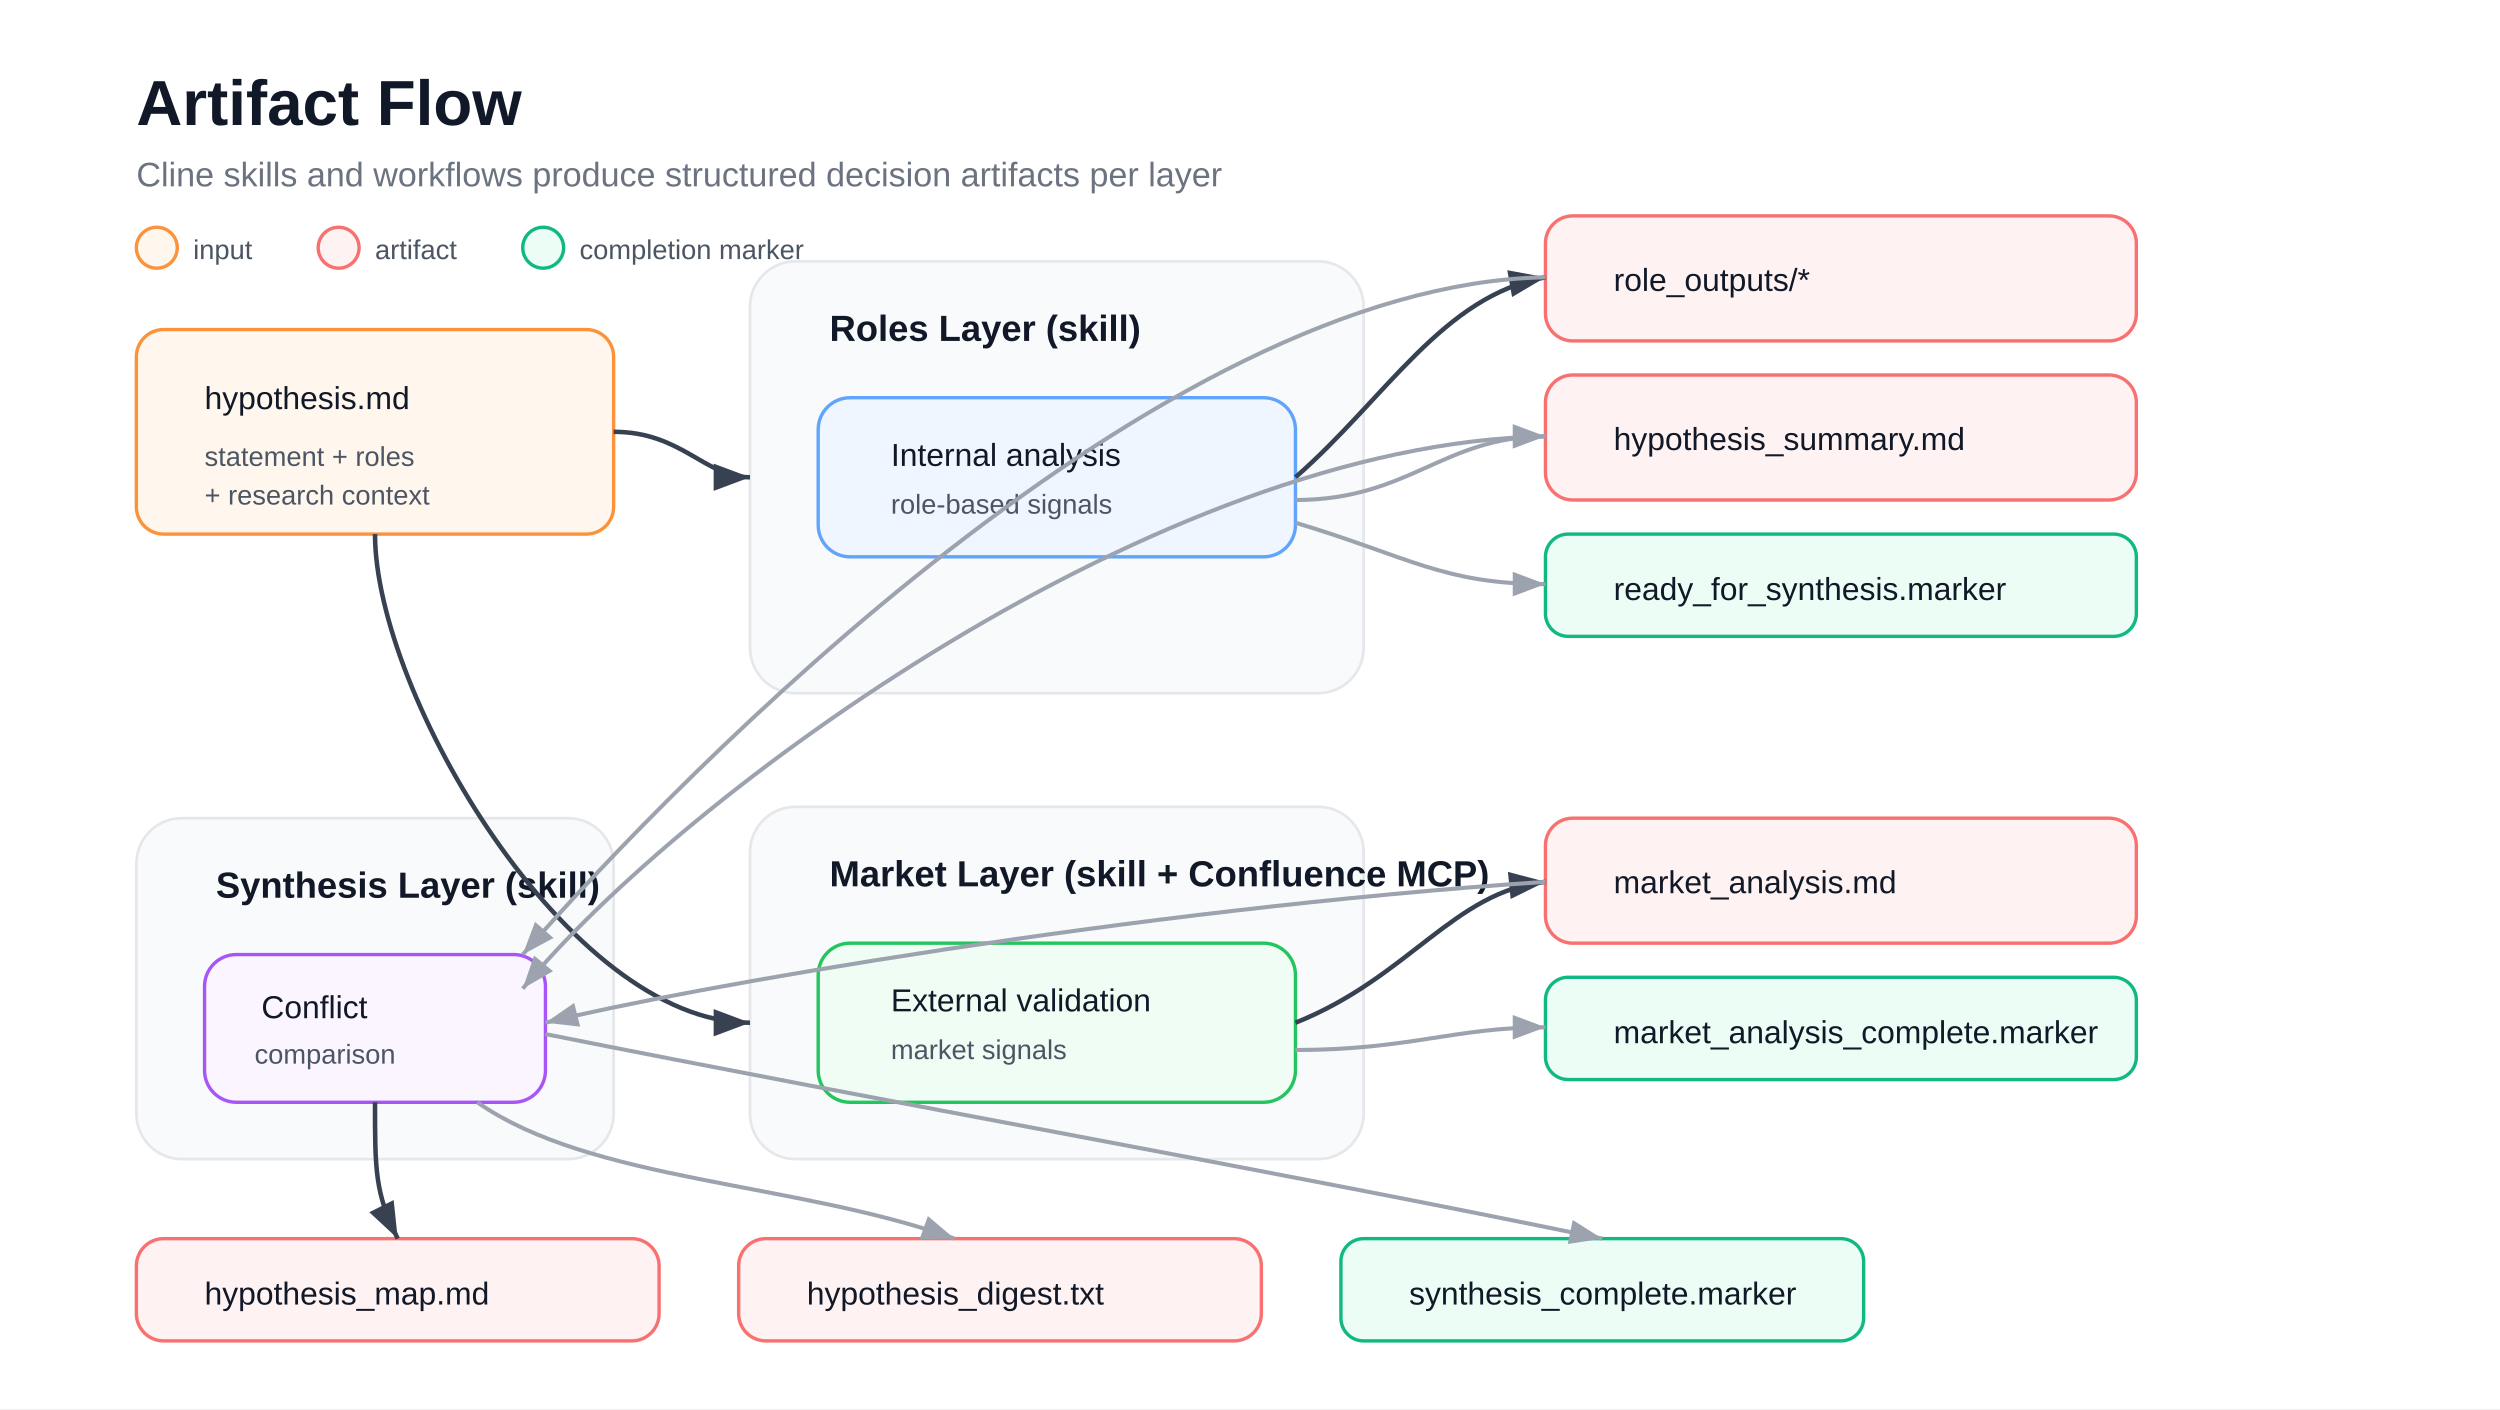
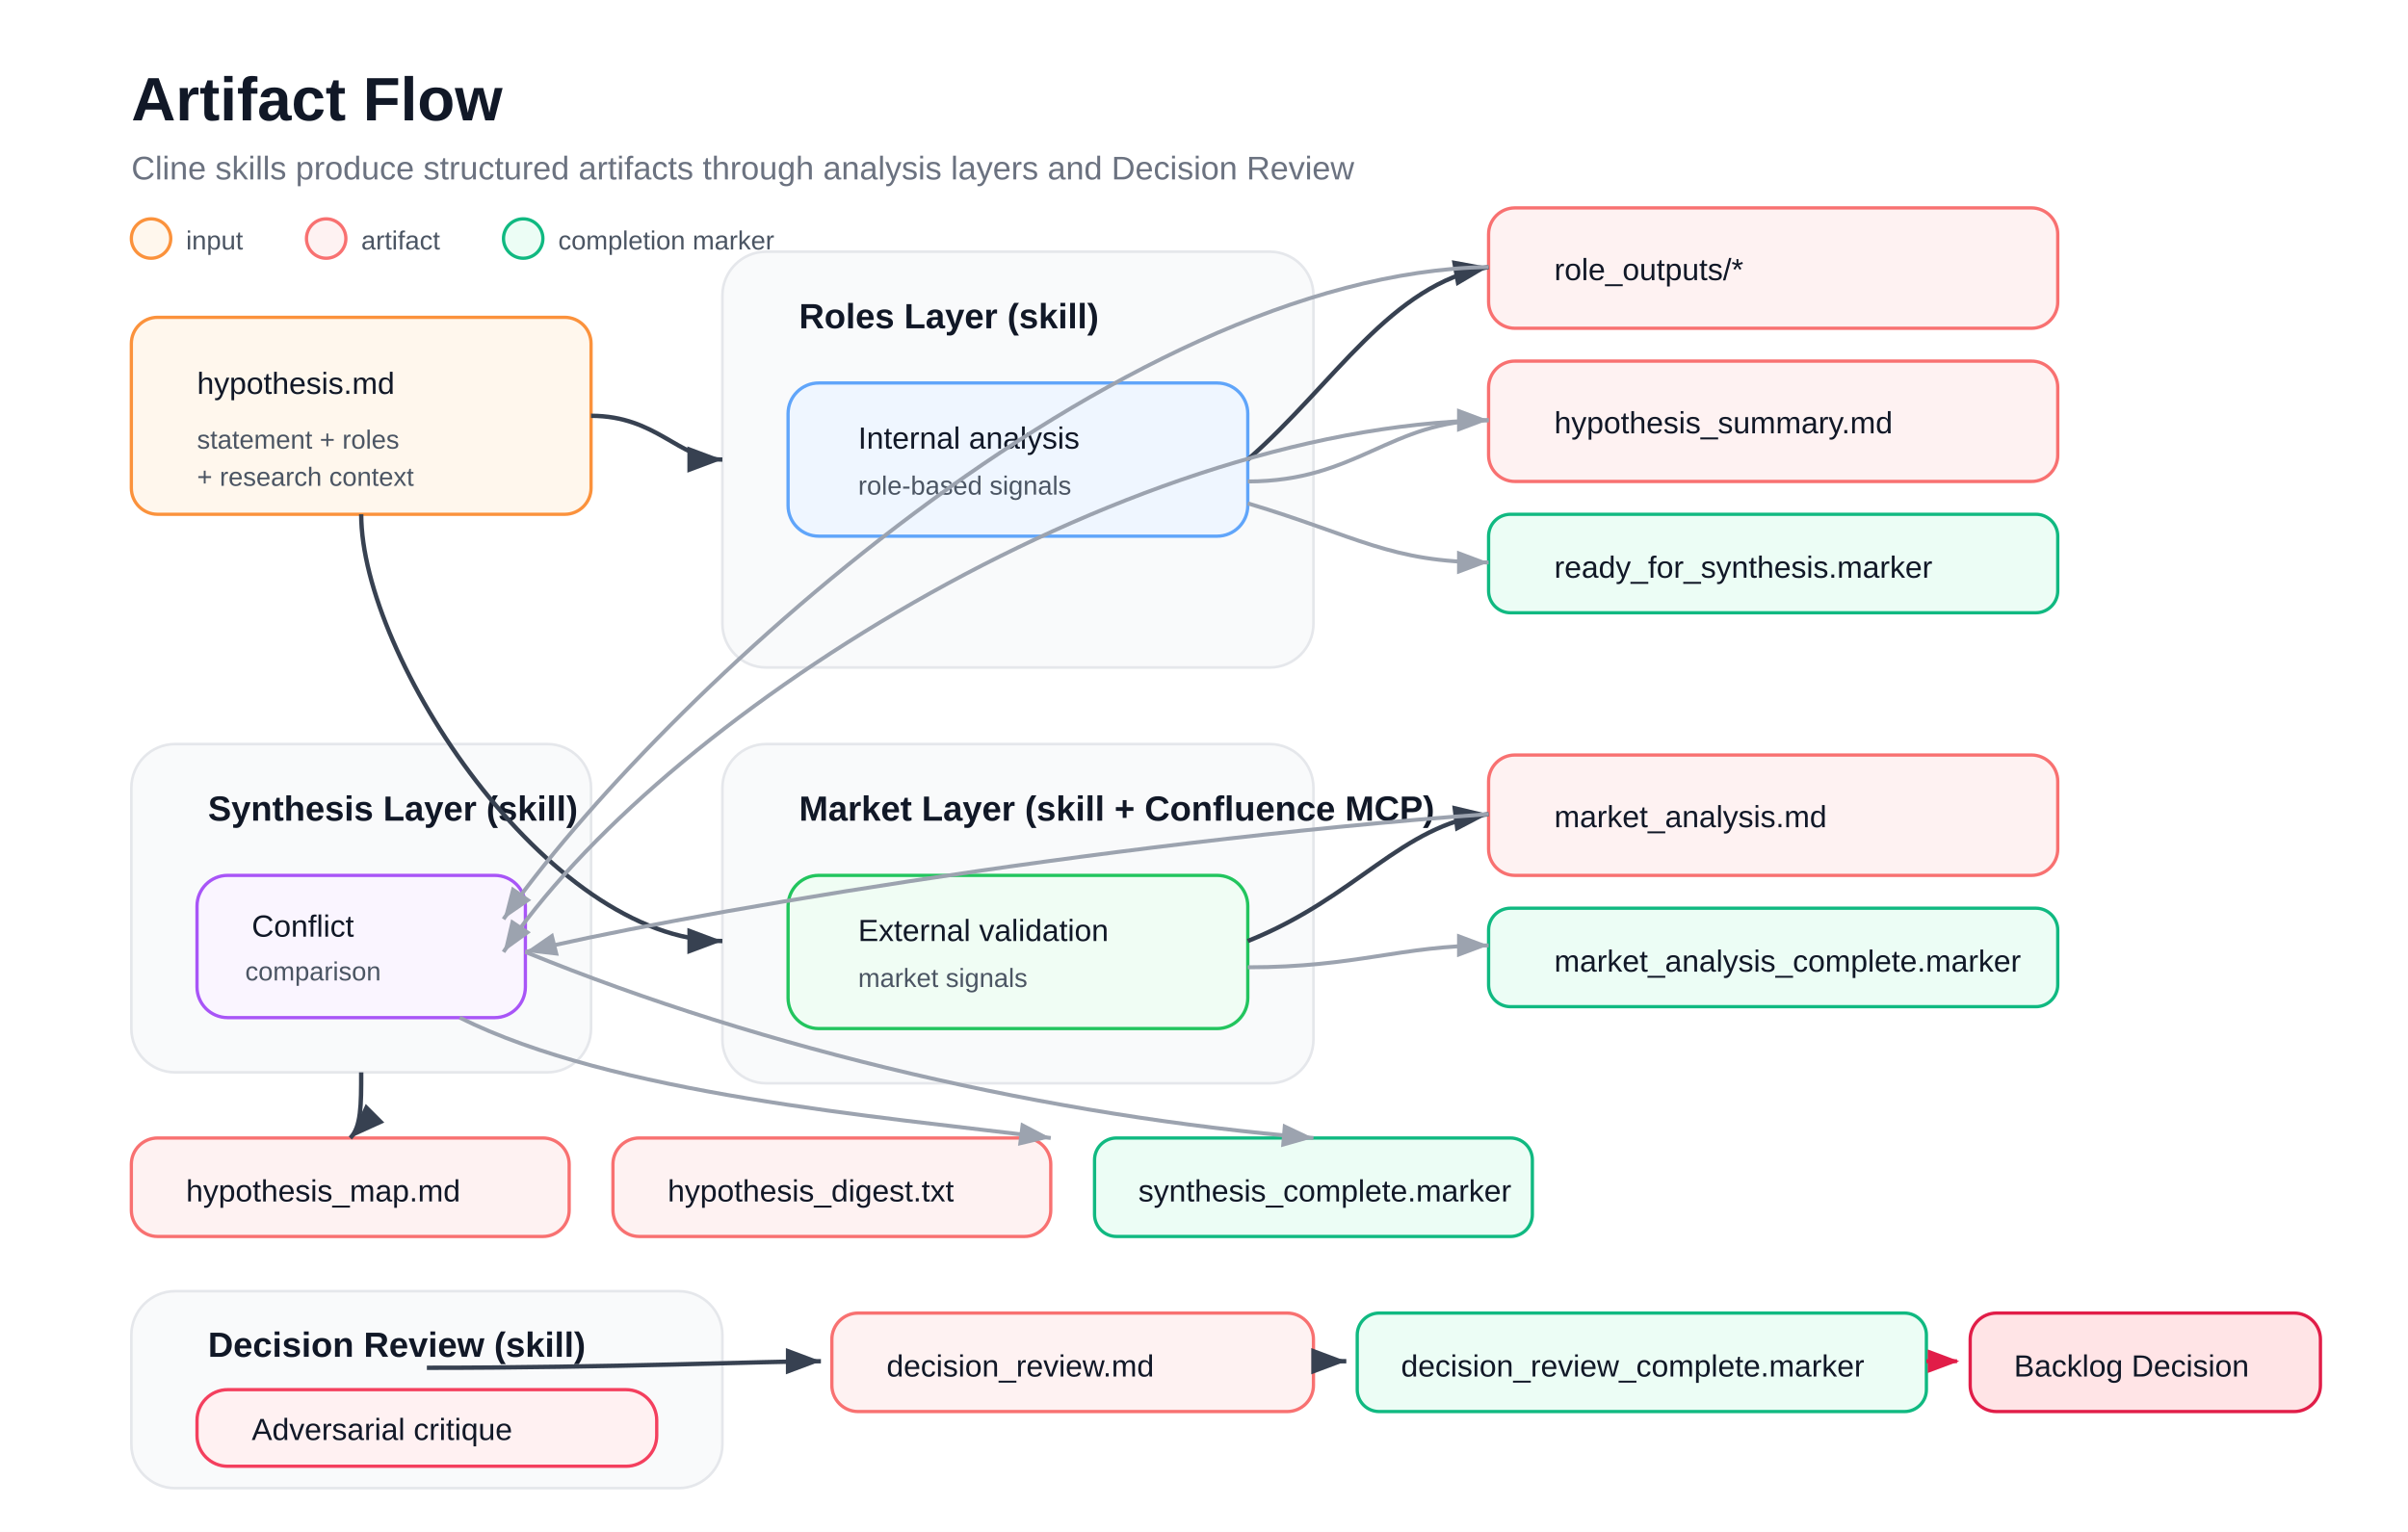
- <svg xmlns="http://www.w3.org/2000/svg" width="1100" height="620" viewBox="0 0 1100 620" role="img" aria-labelledby="title desc">
+ <svg xmlns="http://www.w3.org/2000/svg" width="1100" height="700" viewBox="0 0 1100 700" role="img" aria-labelledby="title desc">
  <defs>
    <style>
      .bg { fill: #ffffff; }
      .title { font: 700 28px Arial, sans-serif; fill: #111827; }
      .subtitle { font: 400 15px Arial, sans-serif; fill: #6b7280; }
      .layer-title { font: 700 16px Arial, sans-serif; fill: #111827; }
      .label { font: 500 14px Arial, sans-serif; fill: #111827; }
      .small { font: 400 12px Arial, sans-serif; fill: #4b5563; }
      .file { fill: #fff7ed; stroke: #fb923c; stroke-width: 1.5; rx: 12; }
      .role { fill: #eff6ff; stroke: #60a5fa; stroke-width: 1.5; rx: 14; }
      .market { fill: #f0fdf4; stroke: #22c55e; stroke-width: 1.5; rx: 14; }
      .synthesis { fill: #faf5ff; stroke: #a855f7; stroke-width: 1.5; rx: 14; }
+       .review { fill: #fff1f2; stroke: #f43f5e; stroke-width: 1.5; rx: 14; }
      .output { fill: #fef2f2; stroke: #f87171; stroke-width: 1.5; rx: 12; }
      .marker { fill: #ecfdf5; stroke: #10b981; stroke-width: 1.5; rx: 10; }
+       .human { fill: #ffe4e6; stroke: #e11d48; stroke-width: 1.5; rx: 12; }
      .arrow { stroke: #374151; stroke-width: 2; fill: none; marker-end: url(#arrowhead); }
      .soft-arrow { stroke: #9ca3af; stroke-width: 1.8; fill: none; marker-end: url(#arrowheadSoft); }
+       .dash-arrow { stroke: #e11d48; stroke-width: 1.8; stroke-dasharray: 5 4; fill: none; marker-end: url(#arrowheadRed); }
      .container { fill: #f9fafb; stroke: #e5e7eb; stroke-width: 1.2; rx: 20; }
    </style>
    <marker id="arrowhead" markerWidth="10" markerHeight="10" refX="8" refY="3" orient="auto">
      <path d="M0,0 L8,3 L0,6 Z" fill="#374151" />
    </marker>
    <marker id="arrowheadSoft" markerWidth="10" markerHeight="10" refX="8" refY="3" orient="auto">
      <path d="M0,0 L8,3 L0,6 Z" fill="#9ca3af" />
    </marker>
+     <marker id="arrowheadRed" markerWidth="10" markerHeight="10" refX="8" refY="3" orient="auto">
+       <path d="M0,0 L8,3 L0,6 Z" fill="#e11d48" />
+     </marker>
  </defs>
-   <rect class="bg" x="0" y="0" width="1100" height="620" />
+   <rect class="bg" x="0" y="0" width="1100" height="700" />
  <text class="title" x="60" y="55">Artifact Flow</text>
-   <text class="subtitle" x="60" y="82">Cline skills and workflows produce structured decision artifacts per layer</text>
+   <text class="subtitle" x="60" y="82">Cline skills produce structured artifacts through analysis layers and Decision Review</text>
  <rect class="file" x="60" y="145" width="210" height="90" />
  <text class="label" x="90" y="180">hypothesis.md</text>
  <text class="small" x="90" y="205">statement + roles</text>
  <text class="small" x="90" y="222">+ research context</text>
  <rect class="container" x="330" y="115" width="270" height="190" />
  <text class="layer-title" x="365" y="150">Roles Layer (skill)</text>
  <rect class="role" x="360" y="175" width="210" height="70" />
  <text class="label" x="392" y="205">Internal analysis</text>
  <text class="small" x="392" y="226">role-based signals</text>
  <rect class="output" x="680" y="95" width="260" height="55" />
  <text class="label" x="710" y="128">role_outputs/*</text>
  <rect class="output" x="680" y="165" width="260" height="55" />
  <text class="label" x="710" y="198">hypothesis_summary.md</text>
  <rect class="marker" x="680" y="235" width="260" height="45" />
  <text class="label" x="710" y="264">ready_for_synthesis.marker</text>
-   <rect class="container" x="330" y="355" width="270" height="155" />
-   <text class="layer-title" x="365" y="390">Market Layer (skill + Confluence MCP)</text>
-   <rect class="market" x="360" y="415" width="210" height="70" />
-   <text class="label" x="392" y="445">External validation</text>
-   <text class="small" x="392" y="466">market signals</text>
-   <rect class="output" x="680" y="360" width="260" height="55" />
-   <text class="label" x="710" y="393">market_analysis.md</text>
-   <rect class="marker" x="680" y="430" width="260" height="45" />
-   <text class="label" x="710" y="459">market_analysis_complete.marker</text>
-   <rect class="container" x="60" y="360" width="210" height="150" />
-   <text class="layer-title" x="95" y="395">Synthesis Layer (skill)</text>
-   <rect class="synthesis" x="90" y="420" width="150" height="65" />
-   <text class="label" x="115" y="448">Conflict</text>
-   <text class="small" x="112" y="468">comparison</text>
-   <rect class="output" x="60" y="545" width="230" height="45" />
-   <text class="label" x="90" y="574">hypothesis_map.md</text>
-   <rect class="output" x="325" y="545" width="230" height="45" />
-   <text class="label" x="355" y="574">hypothesis_digest.txt</text>
-   <rect class="marker" x="590" y="545" width="230" height="45" />
-   <text class="label" x="620" y="574">synthesis_complete.marker</text>
+   <rect class="container" x="330" y="340" width="270" height="155" />
+   <text class="layer-title" x="365" y="375">Market Layer (skill + Confluence MCP)</text>
+   <rect class="market" x="360" y="400" width="210" height="70" />
+   <text class="label" x="392" y="430">External validation</text>
+   <text class="small" x="392" y="451">market signals</text>
+   <rect class="output" x="680" y="345" width="260" height="55" />
+   <text class="label" x="710" y="378">market_analysis.md</text>
+   <rect class="marker" x="680" y="415" width="260" height="45" />
+   <text class="label" x="710" y="444">market_analysis_complete.marker</text>
+   <rect class="container" x="60" y="340" width="210" height="150" />
+   <text class="layer-title" x="95" y="375">Synthesis Layer (skill)</text>
+   <rect class="synthesis" x="90" y="400" width="150" height="65" />
+   <text class="label" x="115" y="428">Conflict</text>
+   <text class="small" x="112" y="448">comparison</text>
+   <rect class="output" x="60" y="520" width="200" height="45" />
+   <text class="label" x="85" y="549">hypothesis_map.md</text>
+   <rect class="output" x="280" y="520" width="200" height="45" />
+   <text class="label" x="305" y="549">hypothesis_digest.txt</text>
+   <rect class="marker" x="500" y="520" width="200" height="45" />
+   <text class="label" x="520" y="549">synthesis_complete.marker</text>
+   <rect class="container" x="60" y="590" width="270" height="90" />
+   <text class="layer-title" x="95" y="620">Decision Review (skill)</text>
+   <rect class="review" x="90" y="635" width="210" height="35" />
+   <text class="label" x="115" y="658">Adversarial critique</text>
+   <rect class="output" x="380" y="600" width="220" height="45" />
+   <text class="label" x="405" y="629">decision_review.md</text>
+   <rect class="marker" x="620" y="600" width="260" height="45" />
+   <text class="label" x="640" y="629">decision_review_complete.marker</text>
+   <rect class="human" x="900" y="600" width="160" height="45" />
+   <text class="label" x="920" y="629">Backlog Decision</text>
  <path class="arrow" d="M270 190 C300 190, 310 210, 330 210" />
  <path class="arrow" d="M570 210 C610 175, 635 130, 680 122" />
  <path class="soft-arrow" d="M570 220 C620 220, 635 192, 680 192" />
  <path class="soft-arrow" d="M570 230 C620 245, 635 257, 680 257" />
-   <path class="arrow" d="M165 235 C165 305, 250 450, 330 450" />
-   <path class="arrow" d="M570 450 C620 430, 640 392, 680 388" />
-   <path class="soft-arrow" d="M570 462 C620 462, 640 452, 680 452" />
-   <path class="soft-arrow" d="M680 122 C510 125, 300 340, 230 420" />
-   <path class="soft-arrow" d="M680 192 C510 195, 300 350, 230 435" />
-   <path class="soft-arrow" d="M680 388 C500 400, 300 435, 240 450" />
-   <path class="arrow" d="M165 485 C165 515, 165 525, 175 545" />
-   <path class="soft-arrow" d="M210 485 C260 520, 350 520, 420 545" />
-   <path class="soft-arrow" d="M240 455 C390 485, 560 515, 705 545" />
+   <path class="arrow" d="M165 235 C165 300, 250 430, 330 430" />
+   <path class="arrow" d="M570 430 C620 410, 640 377, 680 372" />
+   <path class="soft-arrow" d="M570 442 C620 442, 640 432, 680 432" />
+   <path class="soft-arrow" d="M680 122 C510 125, 300 320, 230 420" />
+   <path class="soft-arrow" d="M680 192 C510 195, 300 330, 230 435" />
+   <path class="soft-arrow" d="M680 372 C500 385, 300 420, 240 435" />
+   <path class="arrow" d="M165 490 C165 505, 165 515, 160 520" />
+   <path class="soft-arrow" d="M210 465 C280 500, 400 510, 480 520" />
+   <path class="soft-arrow" d="M240 435 C350 480, 480 510, 600 520" />
+   <path class="arrow" d="M195 625 C280 625, 350 622, 375 622" />
+   <path class="arrow" d="M600 622 C610 622, 615 622, 615 622" />
+   <path class="dash-arrow" d="M880 622 C890 622, 895 622, 895 622" />
  <rect class="file" x="60" y="100" width="18" height="18" />
  <text class="small" x="85" y="114">input</text>
  <rect class="output" x="140" y="100" width="18" height="18" />
  <text class="small" x="165" y="114">artifact</text>
  <rect class="marker" x="230" y="100" width="18" height="18" />
  <text class="small" x="255" y="114">completion marker</text>
</svg>
